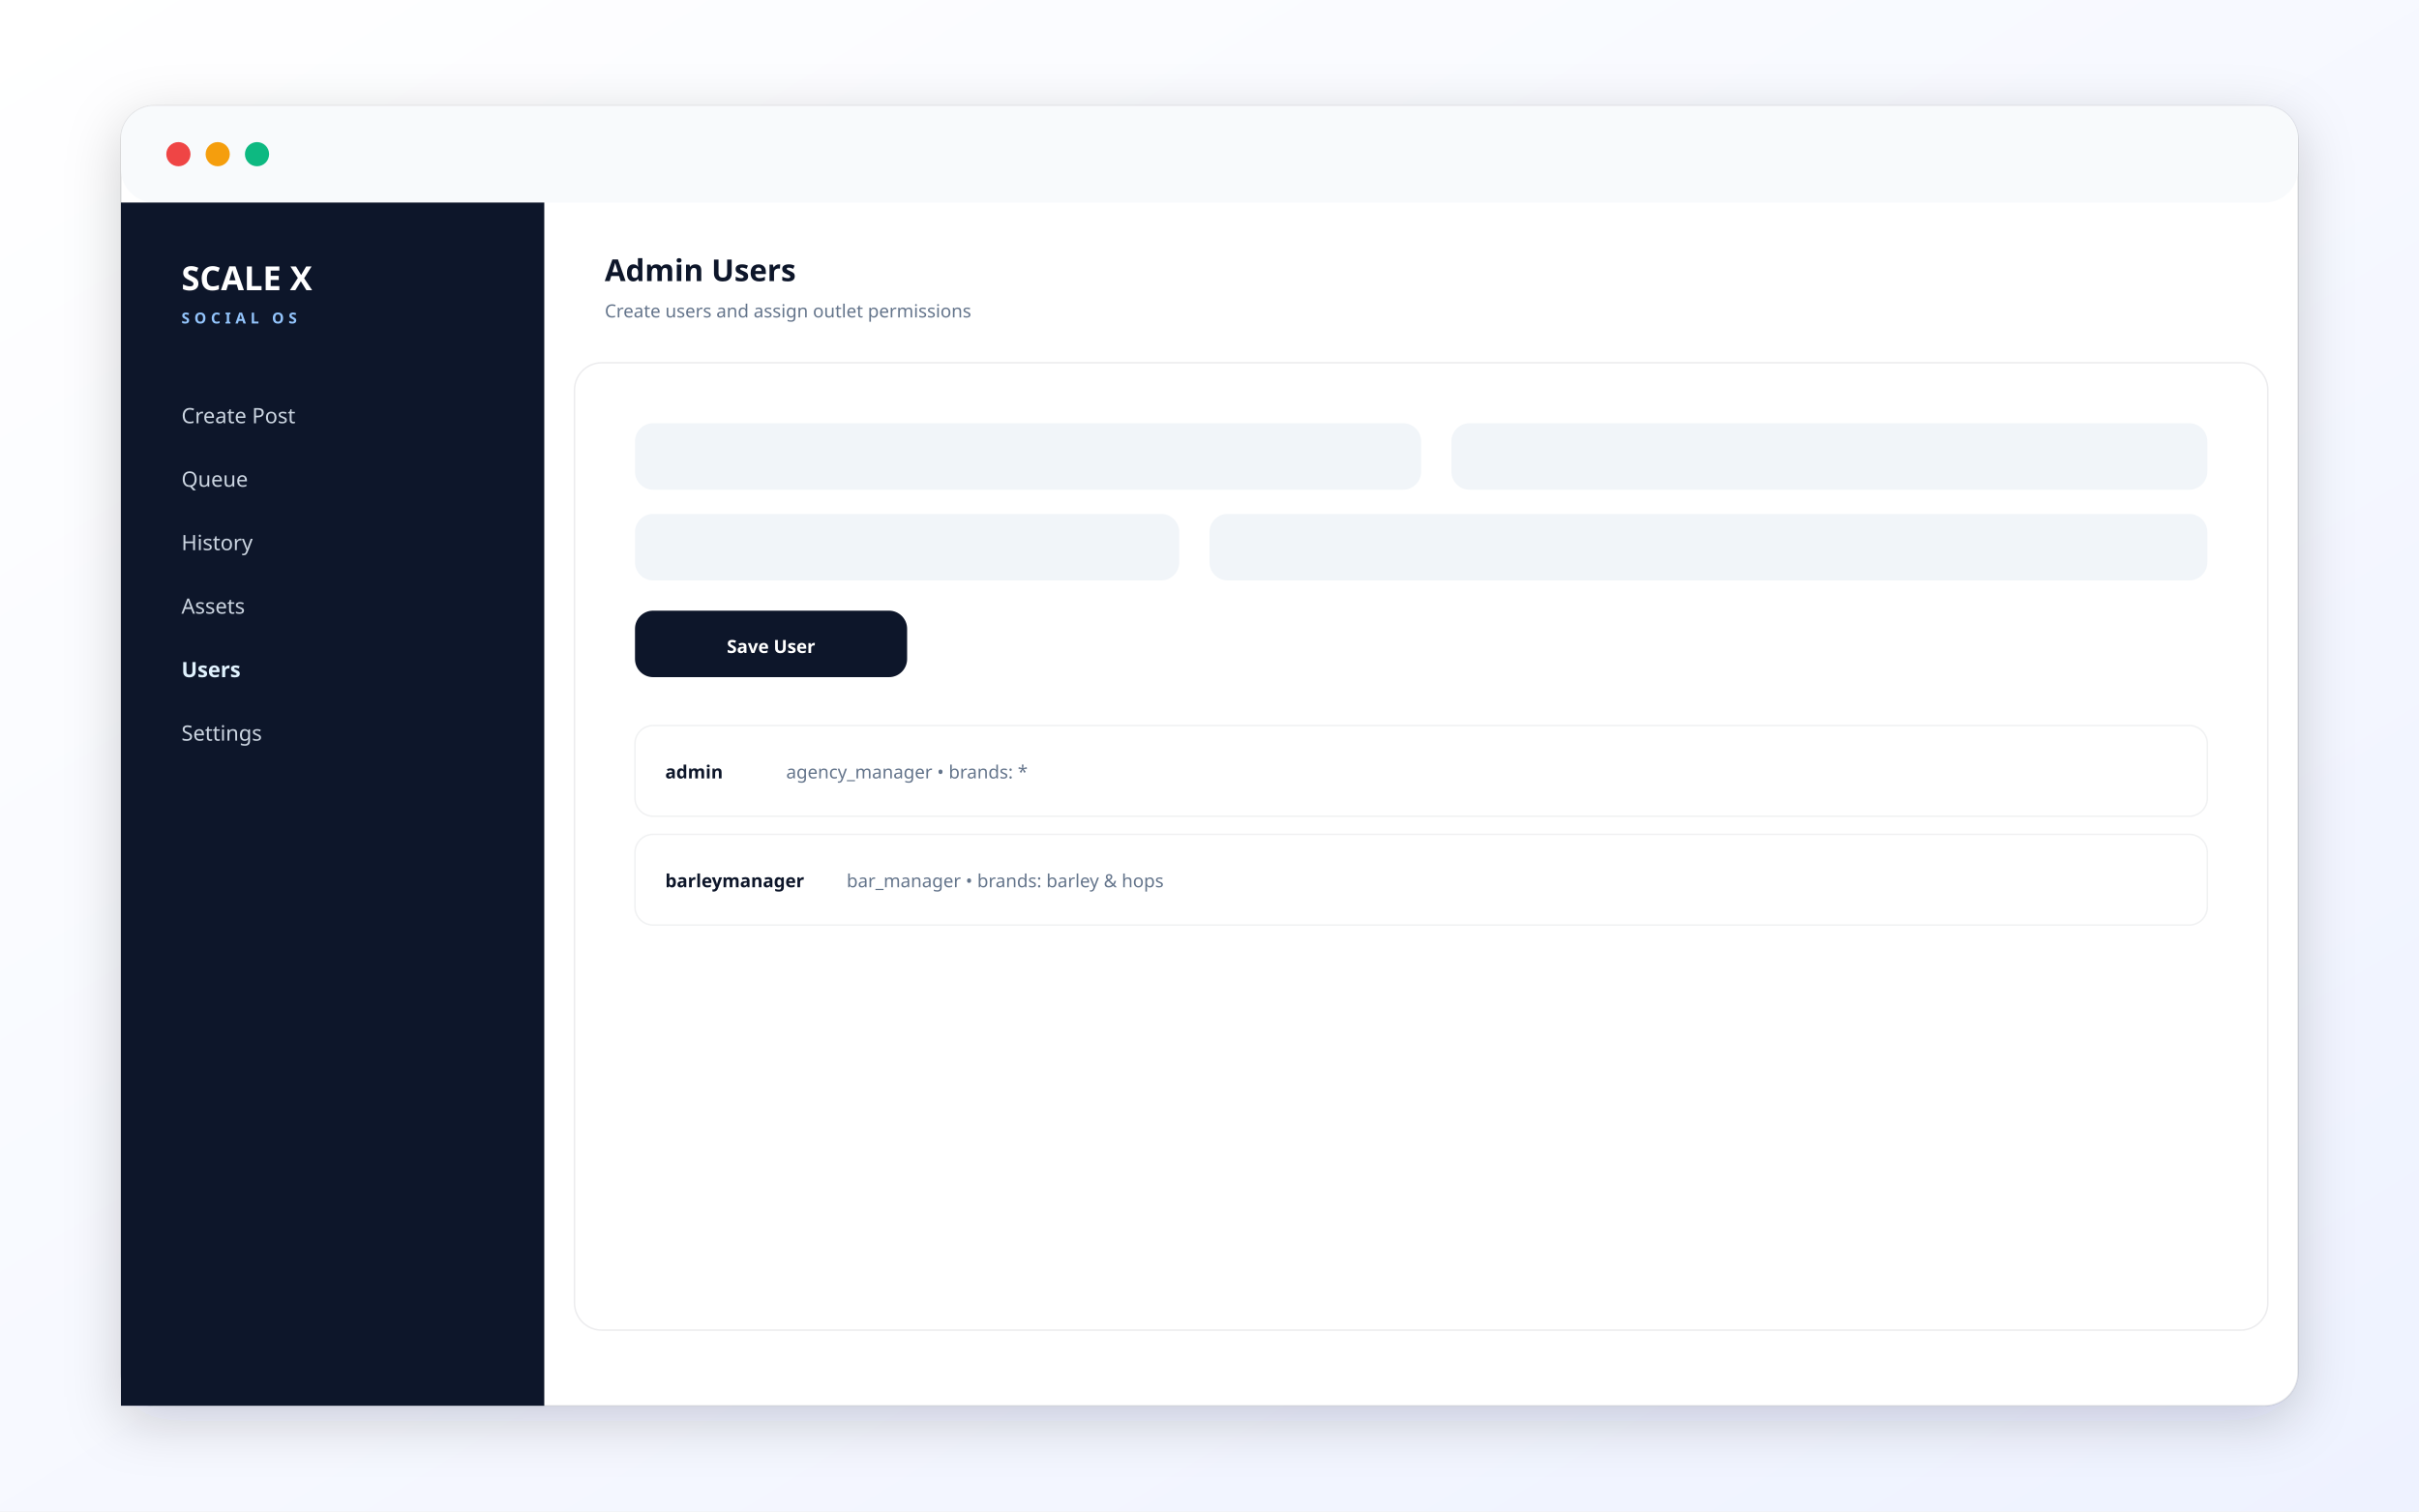
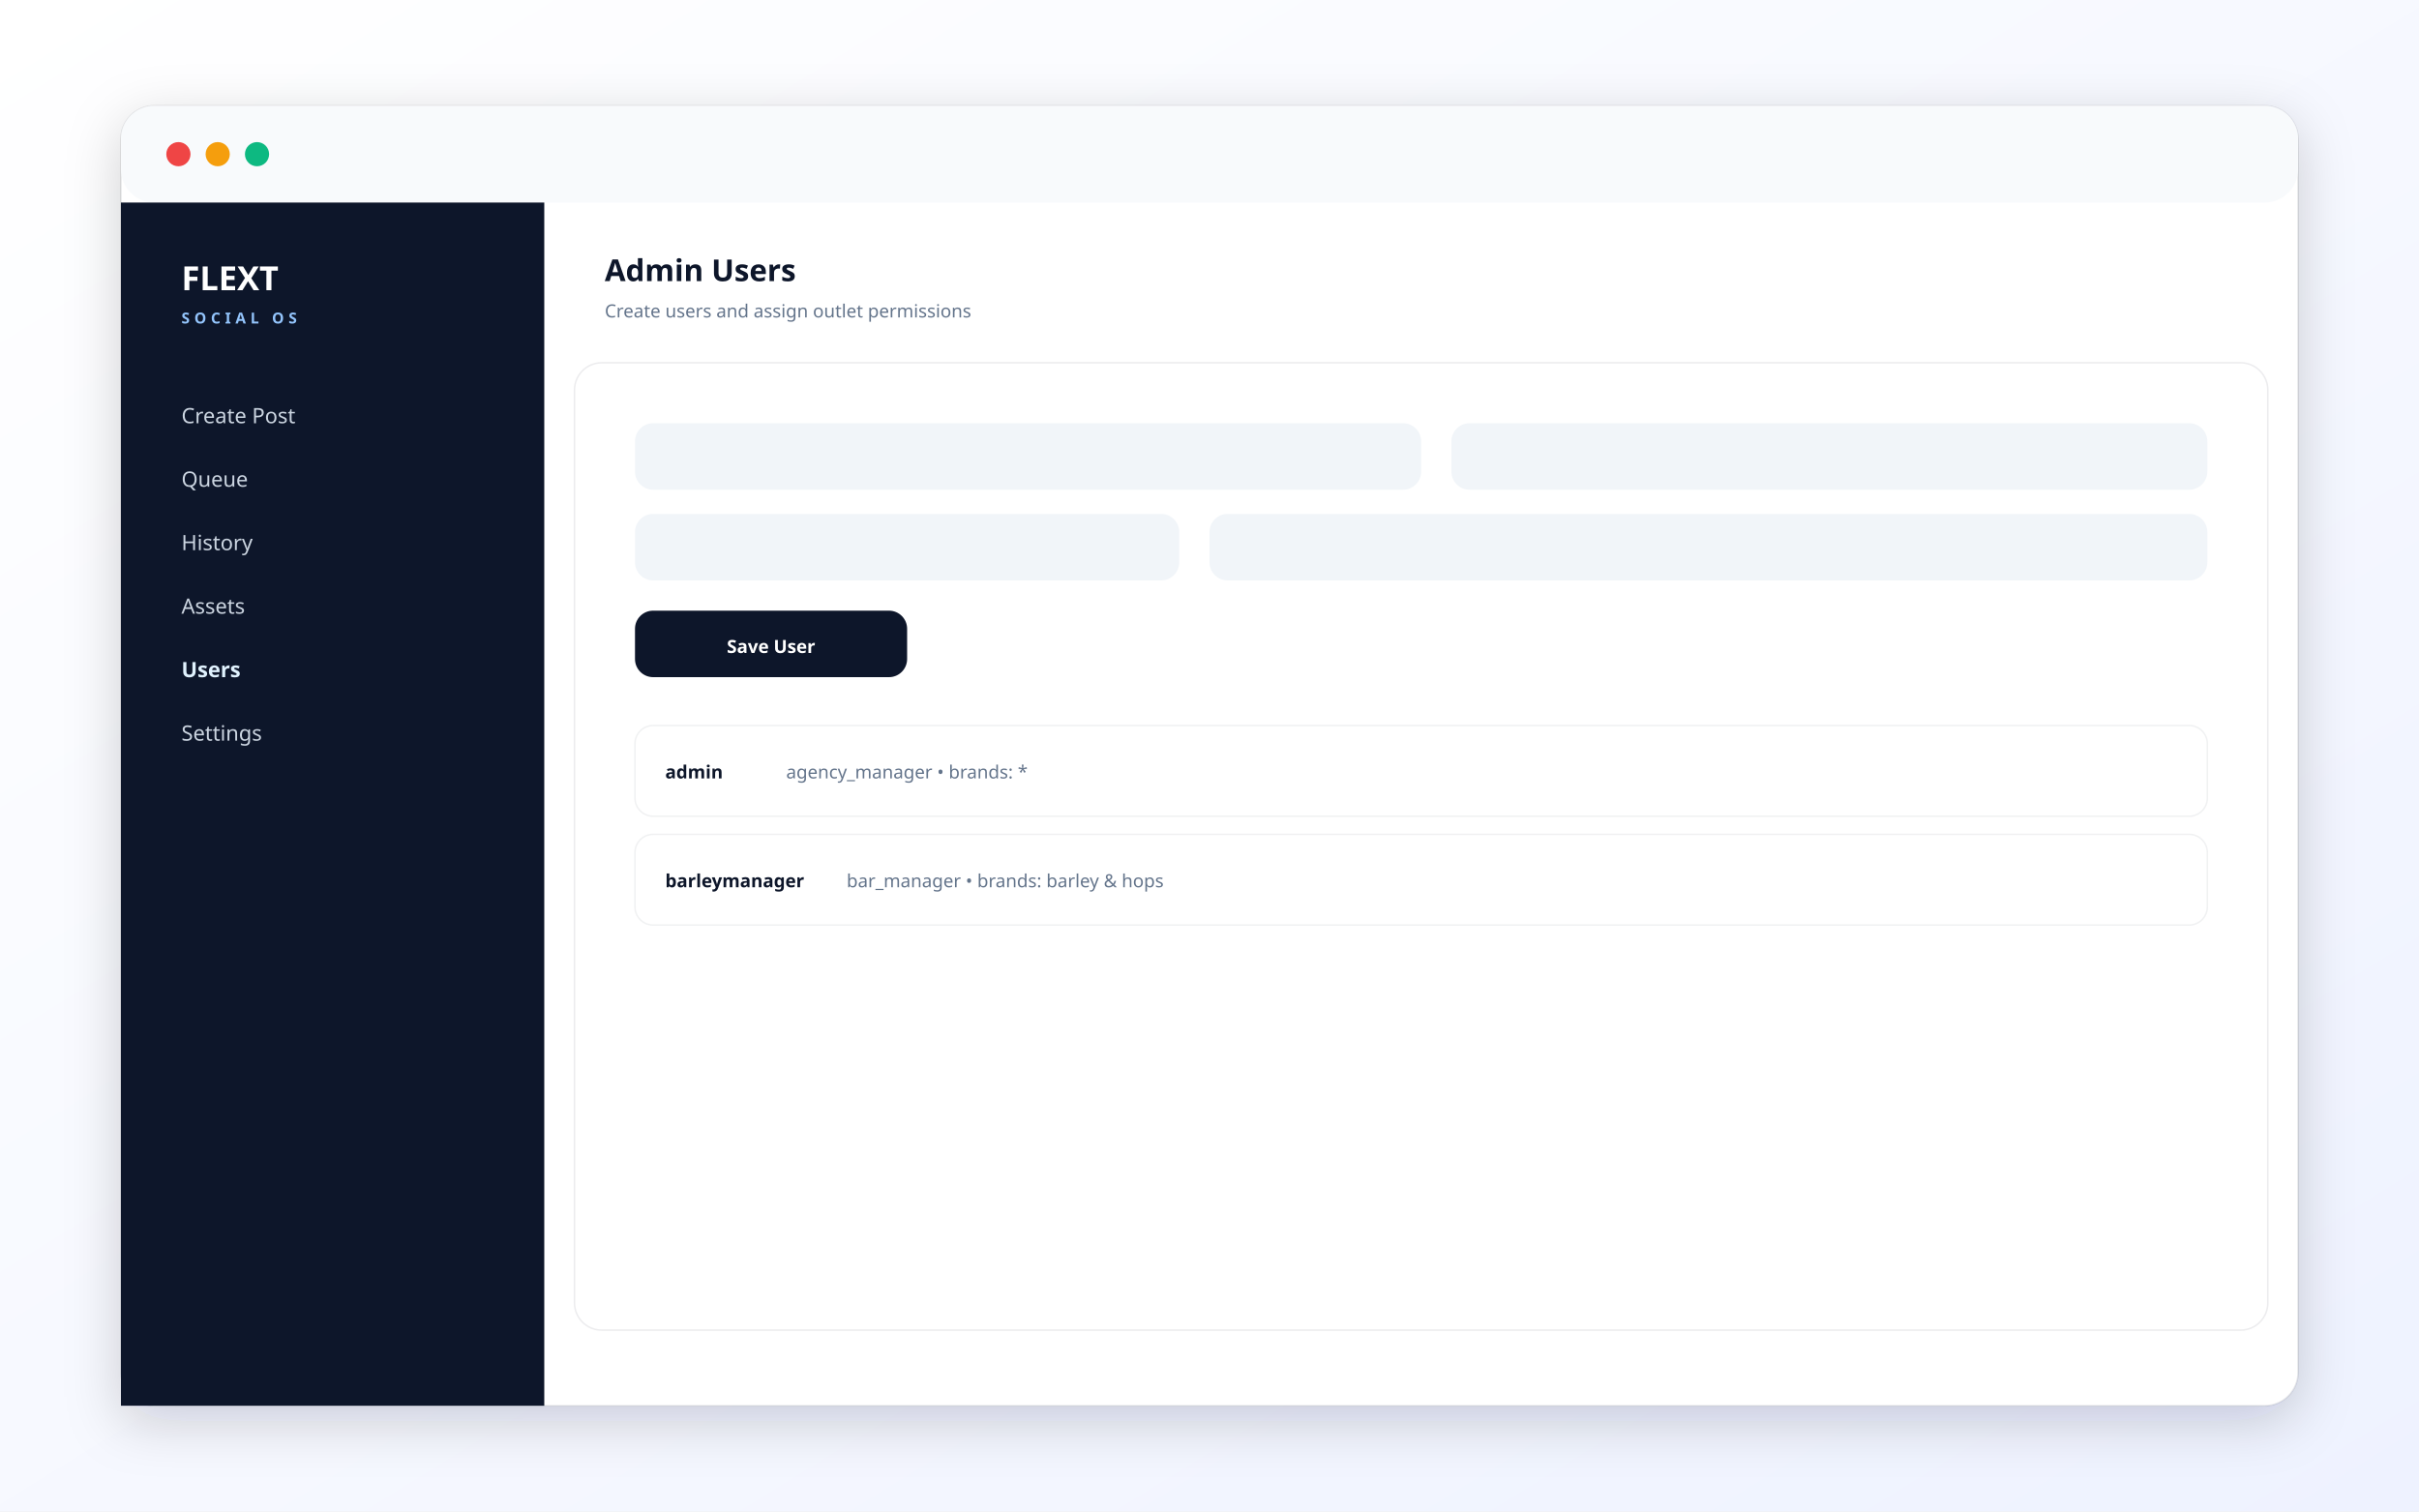
<svg xmlns="http://www.w3.org/2000/svg" width="1600" height="1000" viewBox="0 0 1600 1000">
  <defs>
    <linearGradient id="bg" x1="0" y1="0" x2="1" y2="1">
      <stop offset="0" stop-color="#ffffff" />
      <stop offset="1" stop-color="#eef2ff" />
    </linearGradient>
    <filter id="shadow" x="-20%" y="-20%" width="140%" height="140%">
      <feDropShadow dx="0" dy="10" stdDeviation="18" flood-color="#0f172a" flood-opacity="0.18" />
    </filter>
  </defs>
  <rect width="1600" height="1000" fill="url(#bg)" />
  <g filter="url(#shadow)">
    <rect x="80" y="70" width="1440" height="860" rx="22" fill="#ffffff" stroke="#0f172a" stroke-opacity="0.10" />
    <rect x="80" y="70" width="1440" height="64" rx="22" fill="#f8fafc" />
    <circle cx="118" cy="102" r="8" fill="#ef4444" />
    <circle cx="144" cy="102" r="8" fill="#f59e0b" />
    <circle cx="170" cy="102" r="8" fill="#10b981" />
    <rect x="80" y="134" width="280" height="796" fill="#0f172a" />
-     <text x="120" y="192" font-family="ui-sans-serif, system-ui" font-size="22" font-weight="800" fill="#ffffff">SCALE X</text>
+     <text x="120" y="192" font-family="ui-sans-serif, system-ui" font-size="22" font-weight="800" fill="#ffffff">FLEXT</text>
    <text x="120" y="214" font-family="ui-sans-serif, system-ui" font-size="10" font-weight="700" letter-spacing="3" fill="#93c5fd">SOCIAL OS</text>
    <g font-family="ui-sans-serif, system-ui" font-size="14" fill="#cbd5e1">
      <text x="120" y="280">Create Post</text>
      <text x="120" y="322">Queue</text>
      <text x="120" y="364">History</text>
      <text x="120" y="406">Assets</text>
      <text x="120" y="448" font-weight="700" fill="#e0f2fe">Users</text>
      <text x="120" y="490">Settings</text>
    </g>
    <text x="400" y="186" font-family="ui-sans-serif, system-ui" font-size="20" font-weight="800" fill="#0f172a">Admin Users</text>
    <text x="400" y="210" font-family="ui-sans-serif, system-ui" font-size="12" fill="#64748b">Create users and assign outlet permissions</text>
    <rect x="380" y="240" width="1120" height="640" rx="18" fill="#ffffff" stroke="#0f172a" stroke-opacity="0.08" />
    <rect x="420" y="280" width="520" height="44" rx="12" fill="#f1f5f9" />
    <rect x="960" y="280" width="500" height="44" rx="12" fill="#f1f5f9" />
    <rect x="420" y="340" width="360" height="44" rx="12" fill="#f1f5f9" />
    <rect x="800" y="340" width="660" height="44" rx="12" fill="#f1f5f9" />
    <rect x="420" y="404" width="180" height="44" rx="12" fill="#0f172a" />
    <text x="510" y="432" text-anchor="middle" font-family="ui-sans-serif, system-ui" font-size="12" font-weight="800" fill="#ffffff">Save User</text>
    <rect x="420" y="480" width="1040" height="60" rx="12" fill="#ffffff" stroke="#0f172a" stroke-opacity="0.06" />
    <text x="440" y="515" font-family="ui-sans-serif, system-ui" font-size="12" font-weight="800" fill="#0f172a">admin</text>
    <text x="520" y="515" font-family="ui-sans-serif, system-ui" font-size="12" fill="#64748b">agency_manager • brands: *</text>
    <rect x="420" y="552" width="1040" height="60" rx="12" fill="#ffffff" stroke="#0f172a" stroke-opacity="0.06" />
    <text x="440" y="587" font-family="ui-sans-serif, system-ui" font-size="12" font-weight="800" fill="#0f172a">barleymanager</text>
    <text x="560" y="587" font-family="ui-sans-serif, system-ui" font-size="12" fill="#64748b">bar_manager • brands: barley &amp; hops</text>
  </g>
</svg>
